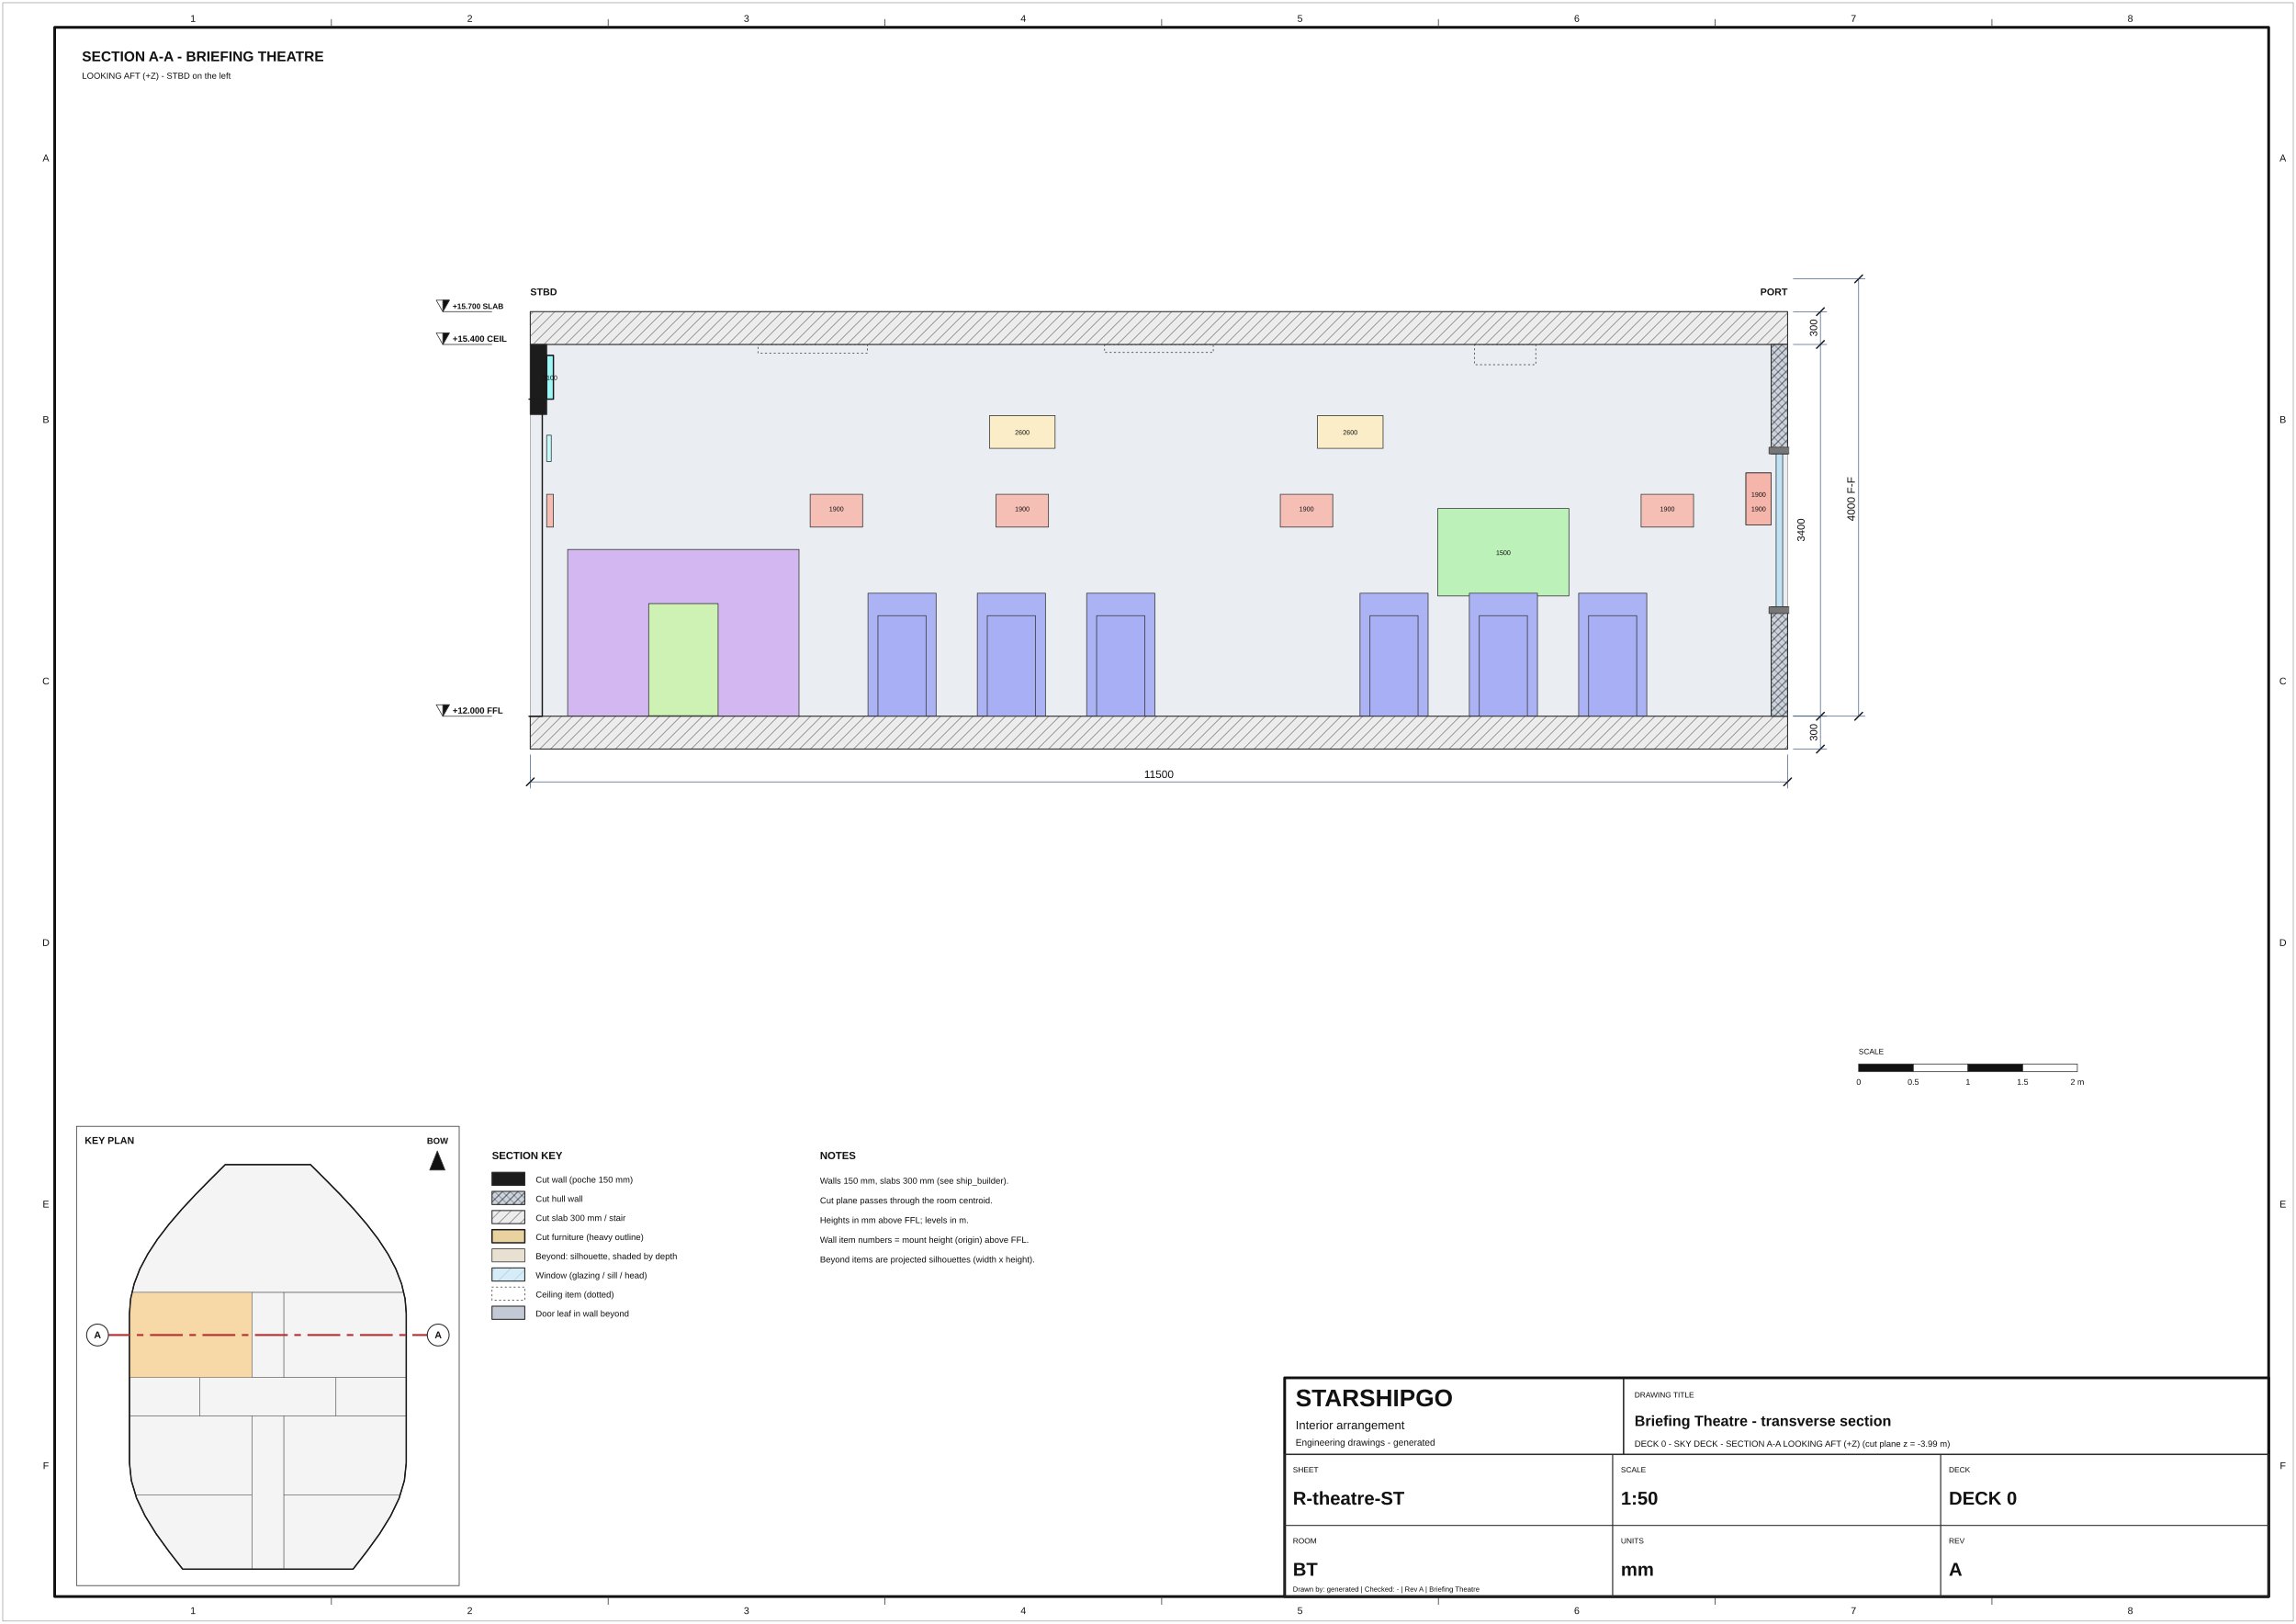
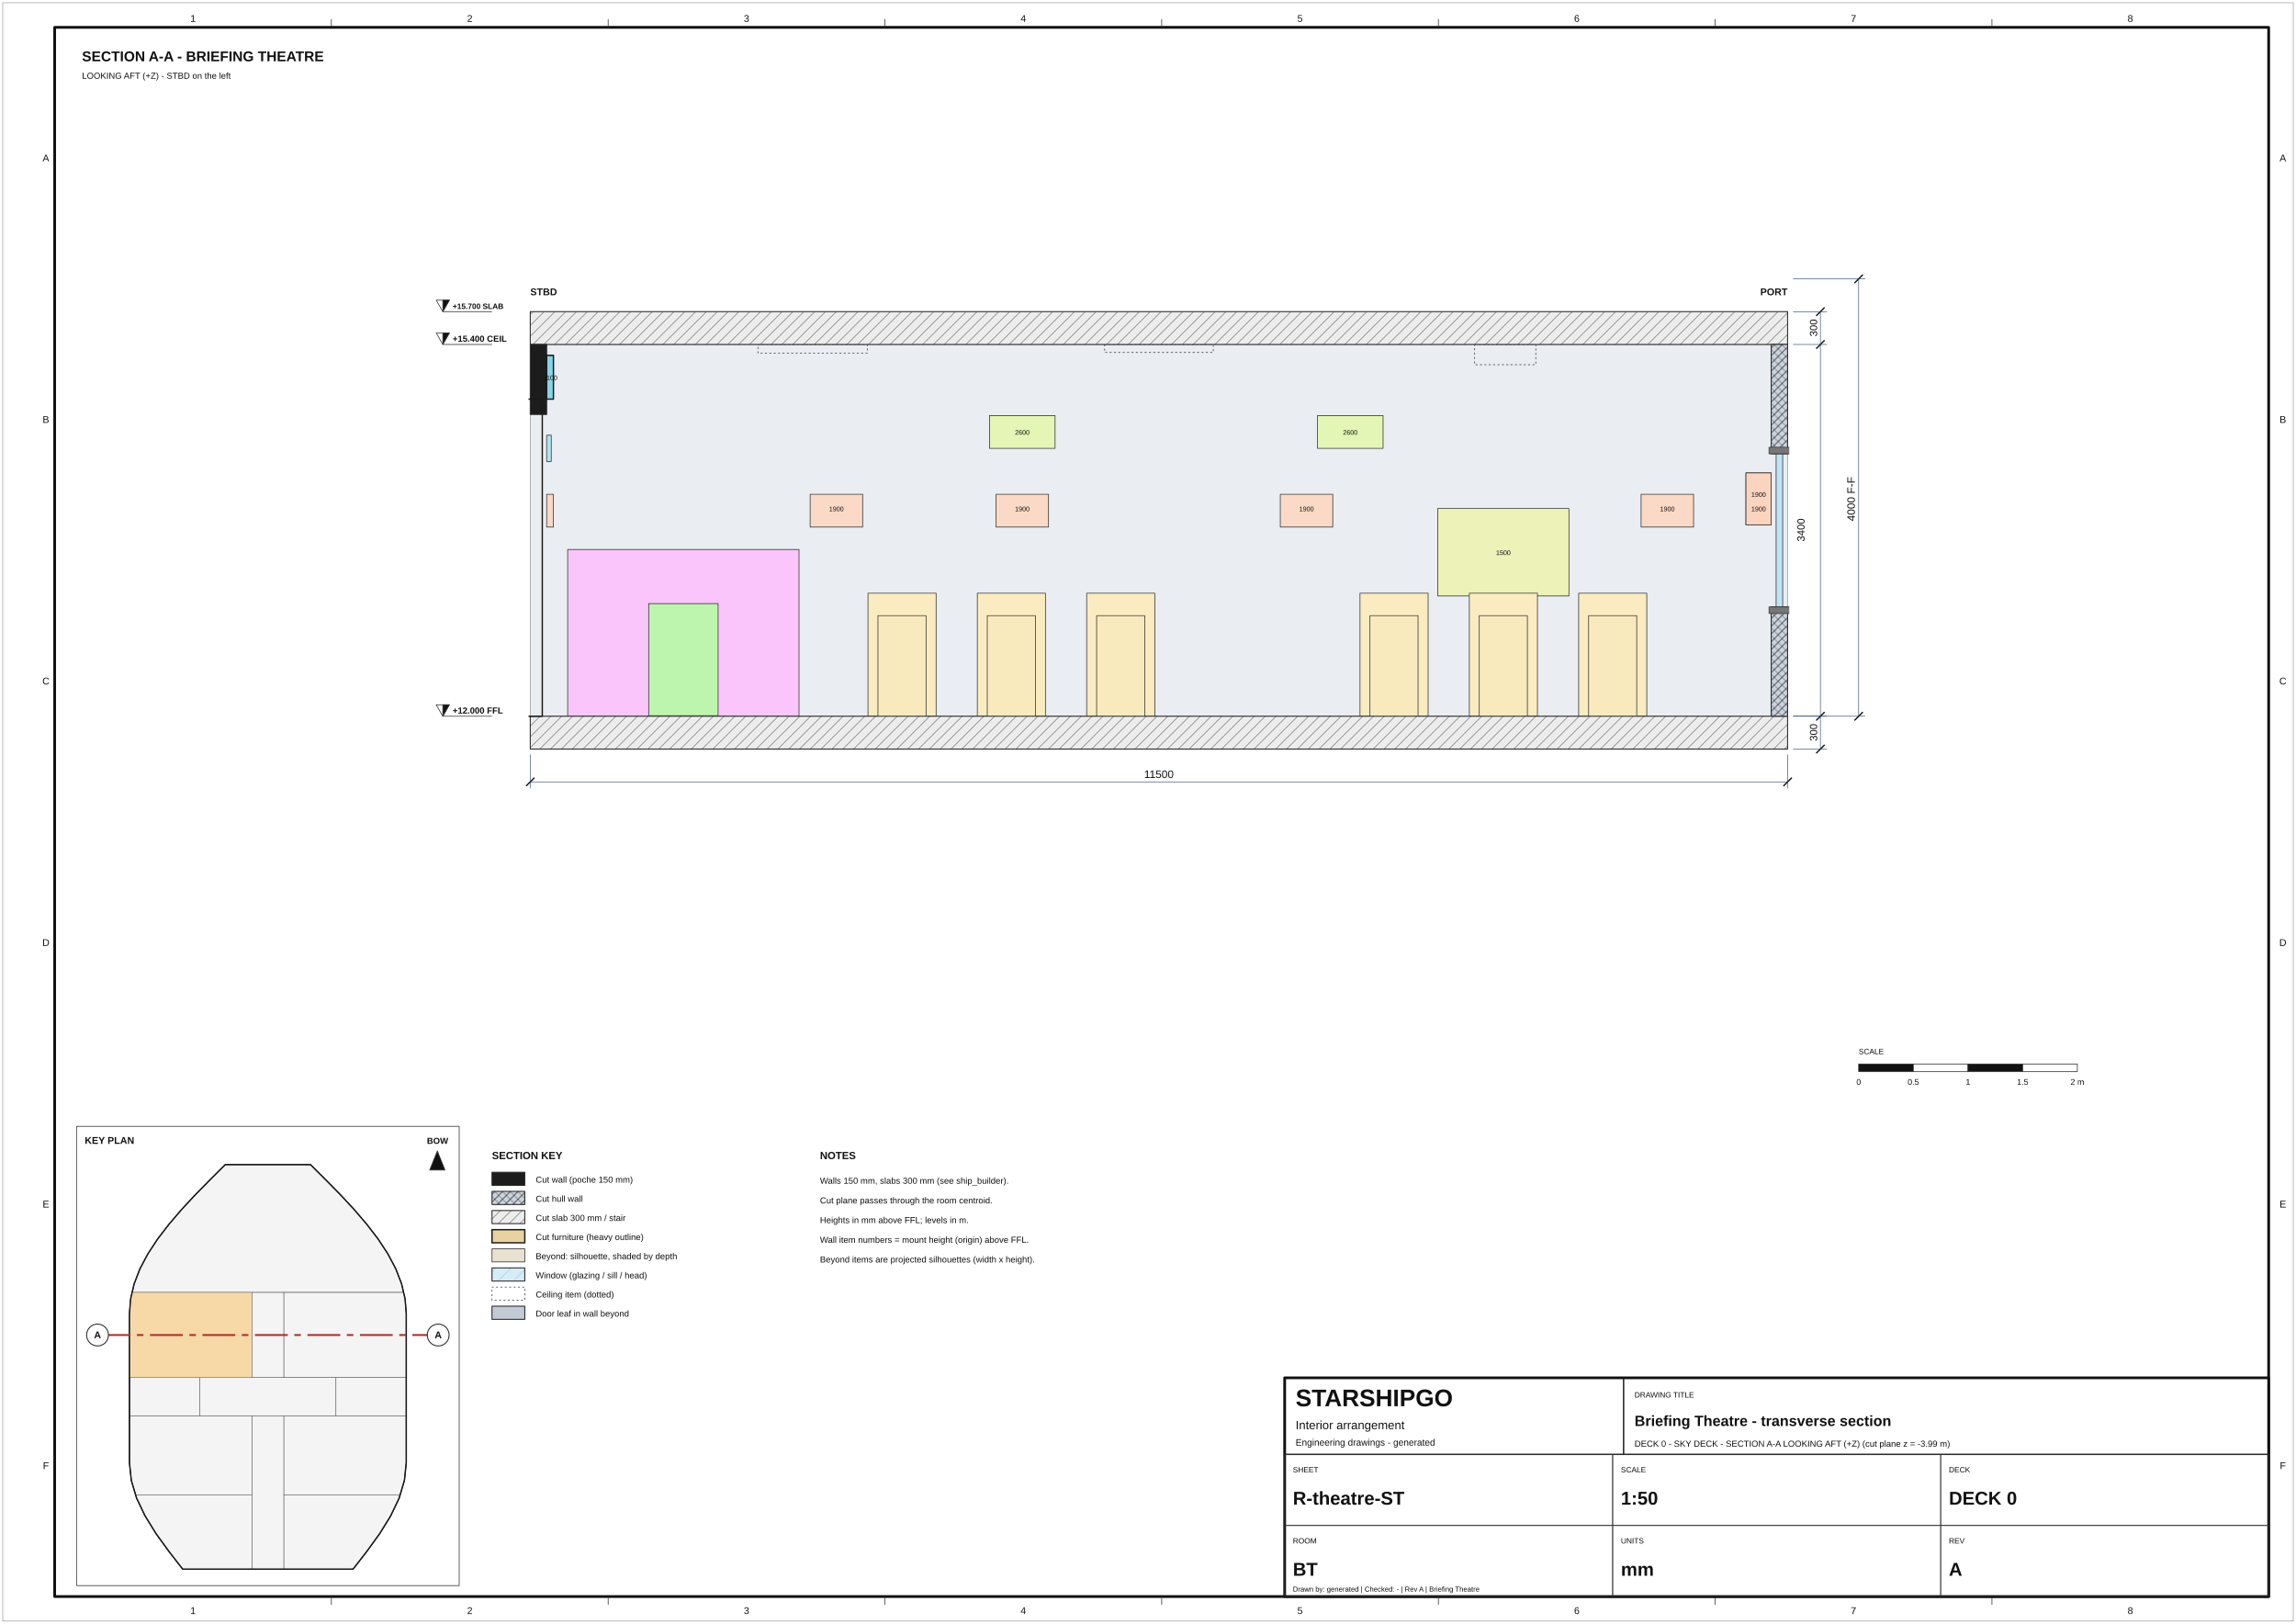
<svg xmlns="http://www.w3.org/2000/svg" width="420mm" height="297mm" viewBox="0 0 420 297">
  <style>
.t{font-family:Arial, Helvetica, 'DejaVu Sans', sans-serif;fill:#111}
.b{font-weight:bold}.i{font-style:italic}
.h{stroke:#111;stroke-width:.5;stroke-linejoin:round;stroke-linecap:round}
.m{stroke:#1a1a1a;stroke-width:.25;stroke-linejoin:round;stroke-linecap:round}
.n{stroke:#2a2a2a;stroke-width:.18;stroke-linejoin:round}
.f{stroke:#333;stroke-width:.13;stroke-linejoin:round}
.x{stroke:#555;stroke-width:.07}
.g{stroke:#9a9a9a;stroke-width:.1}
.gg{stroke:#c4c4c4;stroke-width:.08}
.d{stroke:#1d3c6e;stroke-width:.1}
.dsh{stroke:#222;stroke-width:.18;stroke-dasharray:1.6 .8}
.dot{stroke:#444;stroke-width:.14;stroke-dasharray:.25 .55;stroke-linecap:round}
.hid{stroke:#777;stroke-width:.12;stroke-dasharray:1 .7}
.cl{stroke:#b03030;stroke-width:.12;stroke-dasharray:5 1 1 1}
.cut{stroke:#b03030;stroke-width:.35;stroke-dasharray:6 1.2 1.2 1.2}
.red{stroke:#b03030;stroke-width:.13;stroke-dasharray:1.2 .7}
.none{stroke:none}
.halo{paint-order:stroke;stroke:#fff;stroke-width:.8;stroke-linejoin:round}
</style>
  <defs>
    <pattern id="hSlab" width="1.4" height="1.4" patternUnits="userSpaceOnUse" patternTransform="rotate(45)">
      <rect width="1.4" height="1.4" fill="#ececec" />
      <line x1="0" y1="0" x2="0" y2="1.4" stroke="#222" stroke-width=".13" />
    </pattern>
    <pattern id="hHull" width="1" height="1" patternUnits="userSpaceOnUse" patternTransform="rotate(45)">
      <rect width="1" height="1" fill="#c9d0da" />
      <line x1="0" y1="0" x2="0" y2="1" stroke="#111" stroke-width=".2" />
      <line x1="0" y1="0" x2="1" y2="0" stroke="#111" stroke-width=".1" />
    </pattern>
    <pattern id="hHole" width="1.6" height="1.6" patternUnits="userSpaceOnUse" patternTransform="rotate(-45)">
      <line x1="0" y1="0" x2="0" y2="1.6" stroke="#444" stroke-width=".12" />
    </pattern>
    <pattern id="hZone" width="1.8" height="1.8" patternUnits="userSpaceOnUse" patternTransform="rotate(45)">
      <line x1="0" y1="0" x2="0" y2="1.8" stroke="#d08080" stroke-width=".1" />
    </pattern>
    <pattern id="hPlen" width="1.6" height="1.6" patternUnits="userSpaceOnUse">
      <circle cx=".4" cy=".4" r=".12" fill="#888" />
      <circle cx="1.2" cy="1.2" r=".12" fill="#888" />
    </pattern>
    <pattern id="hGlass" width="2" height="2" patternUnits="userSpaceOnUse" patternTransform="rotate(45)">
      <rect width="2" height="2" fill="#d6ecf7" />
      <line x1="0" y1="0" x2="0" y2="2" stroke="#5a9abb" stroke-width=".08" />
    </pattern>
    <pattern id="hFloor" width="1.2" height="1.2" patternUnits="userSpaceOnUse" patternTransform="rotate(-45)">
      <rect width="1.2" height="1.2" fill="#f2f2f2" />
      <line x1="0" y1="0" x2="0" y2="1.2" stroke="#555" stroke-width=".1" />
    </pattern>
  </defs>
  <rect x="0" y="0" width="420" height="297" fill="#ffffff" />
  <text x="15" y="11.2" font-size="2.6" class="t b">SECTION A-A - BRIEFING THEATRE</text>
  <text x="15" y="14.4" font-size="1.6" class="t" fill="#555">LOOKING AFT (+Z)  -  STBD on the left</text>
  <clipPath id="clipA">
    <rect x="96.7" y="56.7" width="230.6" height="80.6" />
  </clipPath>
  <g clip-path="url(#clipA)">
    <polygon points="97,63 327,63 327,131 97,131" class="x" fill="#eaedf1" />
-     <polygon points="300.2,90.4 309.8,90.4 309.8,96.4 300.2,96.4" class="f" fill="#f6bfb5" />
-     <polygon points="234.2,90.4 243.8,90.4 243.8,96.4 234.2,96.4" class="f" fill="#f6bfb5" />
-     <polygon points="182.2,90.4 191.8,90.4 191.8,96.4 182.2,96.4" class="f" fill="#f6bfb5" />
-     <polygon points="148.2,90.4 157.8,90.4 157.8,96.4 148.2,96.4" class="f" fill="#f6bfb5" />
-     <polygon points="181,76 193,76 193,82 181,82" class="f" fill="#faedc7" />
-     <polygon points="241,76 253,76 253,82 241,82" class="f" fill="#faedc7" />
-     <polygon points="263,93 287,93 287,109 263,109" class="f" fill="#bcf2b9" />
-     <polygon points="319.38,86.5 324,86.5 324,96 319.38,96" class="f" fill="#f6bdb3" />
-     <polygon points="100,90.4 101.24,90.4 101.24,96.4 100,96.4" class="f" fill="#f5bcb2" />
-     <polygon points="103.84,100.5 146.16,100.5 146.16,131 103.84,131" class="f" fill="#d2b7f1" />
-     <polygon points="290.22,111.8 299.78,111.8 299.78,131 290.22,131" class="f" fill="#fac4cb" />
-     <polygon points="270.22,111.8 279.78,111.8 279.78,131 270.22,131" class="f" fill="#fac4cb" />
-     <polygon points="250.22,111.8 259.78,111.8 259.78,131 250.22,131" class="f" fill="#fac4cb" />
-     <polygon points="200.22,111.8 209.78,111.8 209.78,131 200.22,131" class="f" fill="#fac4cb" />
-     <polygon points="180.22,111.8 189.78,111.8 189.78,131 180.22,131" class="f" fill="#fac4cb" />
-     <polygon points="160.22,111.8 169.78,111.8 169.78,131 160.22,131" class="f" fill="#fac4cb" />
-     <polygon points="118.66,110.4 131.36,110.4 131.36,130.9 118.66,130.9" class="f" fill="#cef1b4" />
-     <polygon points="100,79.6 100.84,79.6 100.84,84.4 100,84.4" class="f" fill="#c1faf9" />
-     <polygon points="288.78,108.5 301.24,108.5 301.24,131 288.78,131" class="f" fill="#acb3f5" />
-     <polygon points="268.78,108.5 281.24,108.5 281.24,131 268.78,131" class="f" fill="#acb3f5" />
-     <polygon points="248.78,108.5 261.24,108.5 261.24,131 248.78,131" class="f" fill="#acb3f5" />
-     <polygon points="198.78,108.5 211.24,108.5 211.24,131 198.78,131" class="f" fill="#acb3f5" />
-     <polygon points="178.78,108.5 191.24,108.5 191.24,131 178.78,131" class="f" fill="#acb3f5" />
-     <polygon points="158.78,108.5 171.24,108.5 171.24,131 158.78,131" class="f" fill="#acb3f5" />
+     <polygon points="300.2,90.4 309.8,90.4 309.8,96.4 300.2,96.4" class="f" fill="#fadac7" />
+     <polygon points="234.2,90.4 243.8,90.4 243.8,96.4 234.2,96.4" class="f" fill="#fadac7" />
+     <polygon points="182.2,90.4 191.8,90.4 191.8,96.4 182.2,96.4" class="f" fill="#fadac7" />
+     <polygon points="148.2,90.4 157.8,90.4 157.8,96.4 148.2,96.4" class="f" fill="#fadac7" />
+     <polygon points="181,76 193,76 193,82 181,82" class="f" fill="#e3f6b5" />
+     <polygon points="241,76 253,76 253,82 241,82" class="f" fill="#e3f6b5" />
+     <polygon points="263,93 287,93 287,109 263,109" class="f" fill="#edf2b9" />
+     <polygon points="319.38,86.5 324,86.5 324,96 319.38,96" class="f" fill="#fad9c6" />
+     <polygon points="100,90.4 101.24,90.4 101.24,96.4 100,96.4" class="f" fill="#fad8c5" />
+     <polygon points="103.84,100.5 146.16,100.5 146.16,131 103.84,131" class="f" fill="#fac5fa" />
+     <polygon points="290.22,111.8 299.78,111.8 299.78,131 290.22,131" class="f" fill="#f5cdb0" />
+     <polygon points="270.22,111.8 279.78,111.8 279.78,131 270.22,131" class="f" fill="#f5cdb0" />
+     <polygon points="250.22,111.8 259.78,111.8 259.78,131 250.22,131" class="f" fill="#f5cdb0" />
+     <polygon points="200.22,111.8 209.78,111.8 209.78,131 200.22,131" class="f" fill="#f5cdb0" />
+     <polygon points="180.22,111.8 189.78,111.8 189.78,131 180.22,131" class="f" fill="#f5cdb0" />
+     <polygon points="160.22,111.8 169.78,111.8 169.78,131 160.22,131" class="f" fill="#f5cdb0" />
+     <polygon points="118.66,110.4 131.36,110.4 131.36,130.9 118.66,130.9" class="f" fill="#bef5ae" />
+     <polygon points="100,79.6 100.84,79.6 100.84,84.4 100,84.4" class="f" fill="#b2e4f1" />
+     <polygon points="288.78,108.5 301.24,108.5 301.24,131 288.78,131" class="f" fill="#faebc1" />
+     <polygon points="268.78,108.5 281.24,108.5 281.24,131 268.78,131" class="f" fill="#faebc1" />
+     <polygon points="248.78,108.5 261.24,108.5 261.24,131 248.78,131" class="f" fill="#faebc1" />
+     <polygon points="198.78,108.5 211.24,108.5 211.24,131 198.78,131" class="f" fill="#faebc1" />
+     <polygon points="178.78,108.5 191.24,108.5 191.24,131 178.78,131" class="f" fill="#faebc1" />
+     <polygon points="158.78,108.5 171.24,108.5 171.24,131 158.78,131" class="f" fill="#faebc1" />
    <polygon points="269.74,63 280.94,63 280.94,66.7 269.74,66.7" class="dot" fill="none" />
    <polygon points="202.06,63 221.94,63 221.94,64.46 202.06,64.46" class="dot" fill="none" />
    <polygon points="138.66,63 158.66,63 158.66,64.58 138.66,64.58" class="dot" fill="none" />
-     <polygon points="319.38,86.5 324,86.5 324,96 319.38,96" class="f" fill="#f5b5aa" />
-     <polygon points="290.6,112.6 299.4,112.6 299.4,131.16 290.6,131.16" class="f" fill="#a8aff4" />
-     <polygon points="270.6,112.6 279.4,112.6 279.4,131.16 270.6,131.16" class="f" fill="#a8aff4" />
-     <polygon points="250.6,112.6 259.4,112.6 259.4,131.16 250.6,131.16" class="f" fill="#a8aff4" />
-     <polygon points="200.6,112.6 209.4,112.6 209.4,131.16 200.6,131.16" class="f" fill="#a8aff4" />
-     <polygon points="180.6,112.6 189.4,112.6 189.4,131.16 180.6,131.16" class="f" fill="#a8aff4" />
-     <polygon points="160.6,112.6 169.4,112.6 169.4,131.16 160.6,131.16" class="f" fill="#a8aff4" />
+     <polygon points="319.38,86.5 324,86.5 324,96 319.38,96" class="f" fill="#fad4bf" />
+     <polygon points="290.6,112.6 299.4,112.6 299.4,131.16 290.6,131.16" class="f" fill="#f9eabe" />
+     <polygon points="270.6,112.6 279.4,112.6 279.4,131.16 270.6,131.16" class="f" fill="#f9eabe" />
+     <polygon points="250.6,112.6 259.4,112.6 259.4,131.16 250.6,131.16" class="f" fill="#f9eabe" />
+     <polygon points="200.6,112.6 209.4,112.6 209.4,131.16 200.6,131.16" class="f" fill="#f9eabe" />
+     <polygon points="180.6,112.6 189.4,112.6 189.4,131.16 180.6,131.16" class="f" fill="#f9eabe" />
+     <polygon points="160.6,112.6 169.4,112.6 169.4,131.16 160.6,131.16" class="f" fill="#f9eabe" />
    <polygon points="94.4,73 99.2,73 99.2,131 94.4,131" class="f" fill="none" />
-     <polygon points="100,65 101.24,65 101.24,73 100,73" class="f" fill="#bcf9f9" />
+     <polygon points="100,65 101.24,65 101.24,73 100,73" class="f" fill="#ade2f0" />
    <polygon points="97,131 327,131 327,137 97,137" class="n" fill="url(#hSlab)" />
    <polygon points="97,57 327,57 327,63 97,63" class="n" fill="url(#hSlab)" />
    <polygon points="97,63 100,63 100,75.8 97,75.8" class="n" fill="#1c1c1c" />
    <polygon points="324,111 327,111 327,131 324,131" class="n" fill="url(#hHull)" />
    <polygon points="324,63 327,63 327,83 324,83" class="n" fill="url(#hHull)" />
    <polygon points="324.9,83 326.1,83 326.1,111 324.9,111" class="f" fill="#bfe3f5" />
    <polygon points="323.6,111 327.4,111 327.4,112.2 323.6,112.2" class="f" fill="#777" />
    <polygon points="323.6,81.8 327.4,81.8 327.4,83 323.6,83" class="f" fill="#777" />
    <polygon points="94.4,73 99.2,73 99.2,131 94.4,131" class="m" fill="none" />
-     <polygon points="100,65 101.24,65 101.24,73 100,73" class="m" fill="#9ef7f6" />
+     <polygon points="100,65 101.24,65 101.24,73 100,73" class="m" fill="#87d5e9" />
  </g>
  <text x="275" y="101.5" font-size="1.2" class="t" text-anchor="middle" fill="#444">1500</text>
  <text x="247" y="79.5" font-size="1.2" class="t" text-anchor="middle" fill="#444">2600</text>
  <text x="187" y="79.5" font-size="1.2" class="t" text-anchor="middle" fill="#444">2600</text>
  <text x="305" y="93.5" font-size="1.2" class="t" text-anchor="middle" fill="#444">1900</text>
  <text x="239" y="93.5" font-size="1.2" class="t" text-anchor="middle" fill="#444">1900</text>
  <text x="187" y="93.5" font-size="1.2" class="t" text-anchor="middle" fill="#444">1900</text>
  <text x="153" y="93.5" font-size="1.2" class="t" text-anchor="middle" fill="#444">1900</text>
  <text x="321.69" y="93.5" font-size="1.2" class="t" text-anchor="middle" fill="#444">1900</text>
  <text x="321.69" y="90.86" font-size="1.2" class="t" text-anchor="middle" fill="#444">1900</text>
  <text x="100.62" y="69.5" font-size="1.2" class="t" text-anchor="middle" fill="#444">3100</text>
  <text x="97" y="54" font-size="1.8" class="t b">STBD</text>
  <text x="327" y="54" font-size="1.8" class="t b" text-anchor="end">PORT</text>
  <line x1="333" y1="137" x2="333" y2="57" class="d" />
  <line x1="332.3" y1="137.7" x2="333.7" y2="136.3" class="m" />
  <line x1="328" y1="137" x2="334.2" y2="137" class="d" />
  <line x1="332.3" y1="131.7" x2="333.7" y2="130.3" class="m" />
  <line x1="328" y1="131" x2="334.2" y2="131" class="d" />
  <line x1="332.3" y1="63.7" x2="333.7" y2="62.3" class="m" />
  <line x1="328" y1="63" x2="334.2" y2="63" class="d" />
  <line x1="332.3" y1="57.7" x2="333.7" y2="56.3" class="m" />
  <line x1="328" y1="57" x2="334.2" y2="57" class="d" />
  <text x="332.4" y="135.54" font-size="1.9" class="t" transform="rotate(-90 332.4 135.54)">300</text>
  <text x="330.1" y="99.05" font-size="1.9" class="t" transform="rotate(-90 330.1 99.05)">3400</text>
  <text x="332.4" y="61.54" font-size="1.9" class="t" transform="rotate(-90 332.4 61.54)">300</text>
  <line x1="340" y1="51" x2="340" y2="131" class="d" />
  <line x1="339.3" y1="51.7" x2="340.7" y2="50.3" class="m" />
  <line x1="339.3" y1="131.7" x2="340.7" y2="130.3" class="m" />
  <line x1="328" y1="51" x2="341.2" y2="51" class="d" />
  <line x1="328" y1="131" x2="341.2" y2="131" class="d" />
  <text x="339.3" y="95.32" font-size="2" class="t" transform="rotate(-90 339.3 95.32)">4000 F-F</text>
  <line x1="81" y1="131" x2="90" y2="131" class="f" />
  <polygon points="81,131 79.8,128.9 82.2,128.9" class="f" fill="#fff" />
  <polygon points="81,131 82.2,128.9 81,128.9" class="f" fill="#111" />
  <text x="82.8" y="130.5" font-size="1.6" class="t b">+12.000 FFL</text>
  <line x1="81" y1="63" x2="90" y2="63" class="f" />
  <polygon points="81,63 79.8,60.9 82.2,60.9" class="f" fill="#fff" />
  <polygon points="81,63 82.2,60.9 81,60.9" class="f" fill="#111" />
  <text x="82.8" y="62.5" font-size="1.6" class="t b">+15.400 CEIL</text>
  <line x1="81" y1="57" x2="90" y2="57" class="f" />
  <polygon points="81,57 79.8,54.9 82.2,54.9" class="f" fill="#fff" />
  <polygon points="81,57 82.2,54.9 81,54.9" class="f" fill="#111" />
  <text x="82.8" y="56.5" font-size="1.4" class="t b">+15.700 SLAB</text>
  <line x1="97" y1="143" x2="327" y2="143" class="d" />
  <line x1="96.3" y1="143.7" x2="97.7" y2="142.3" class="m" />
  <line x1="326.3" y1="143.7" x2="327.7" y2="142.3" class="m" />
  <line x1="97" y1="138" x2="97" y2="144.2" class="d" />
  <line x1="327" y1="138" x2="327" y2="144.2" class="d" />
  <text x="212" y="142.3" font-size="2" class="t" text-anchor="middle">11500</text>
  <text x="340" y="192.8" font-size="1.4" class="t" fill="#666">SCALE</text>
  <rect x="340" y="194.6" width="10" height="1.4" class="f" fill="#111" />
  <rect x="350" y="194.6" width="10" height="1.4" class="f" fill="#fff" />
  <rect x="360" y="194.6" width="10" height="1.4" class="f" fill="#111" />
  <rect x="370" y="194.6" width="10" height="1.4" class="f" fill="#fff" />
  <text x="340" y="198.4" font-size="1.5" class="t" text-anchor="middle">0</text>
  <text x="350" y="198.4" font-size="1.5" class="t" text-anchor="middle">0.5</text>
  <text x="360" y="198.4" font-size="1.5" class="t" text-anchor="middle">1</text>
  <text x="370" y="198.4" font-size="1.5" class="t" text-anchor="middle">1.5</text>
  <text x="380" y="198.4" font-size="1.5" class="t" text-anchor="middle">2 m</text>
  <rect x="14" y="206" width="70" height="84" class="f" fill="none" />
  <text x="15.5" y="209.2" font-size="1.8" class="t b">KEY PLAN</text>
  <polygon points="56.79,213 59.53,215.73 62.21,218.45 64.75,221.18 67.09,223.91 69.18,226.63 70.97,229.36 72.41,232.08 73.46,234.81 74.1,237.54 74.32,240.26 74.32,267.53 73.98,270.77 73.01,274.02 71.46,277.26 69.45,280.51 67.1,283.75 64.58,287 33.42,287 30.9,283.75 28.55,280.51 26.54,277.26 24.99,274.02 24.02,270.77 23.68,267.53 23.68,240.26 23.9,237.54 24.54,234.81 25.59,232.08 27.03,229.36 28.82,226.63 30.91,223.91 33.25,221.18 35.79,218.45 38.47,215.73 41.21,213" class="n" fill="#f4f4f4" />
  <polygon points="46.08,236.37 51.92,236.37 51.92,251.95 46.08,251.95" class="x" fill="none" />
  <polygon points="46.08,258.96 51.92,258.96 51.92,287 46.08,287" class="x" fill="none" />
  <polygon points="36.54,251.95 61.46,251.95 61.46,258.96 36.54,258.96" class="x" fill="none" />
  <polygon points="23.68,251.95 36.54,251.95 36.54,258.96 23.68,258.96" class="x" fill="none" />
  <polygon points="61.46,251.95 74.32,251.95 74.32,258.96 61.46,258.96" class="x" fill="none" />
  <polygon points="24.54,234.81 25.59,232.08 27.03,229.36 28.82,226.63 30.91,223.91 33.25,221.18 35.79,218.45 38.47,215.73 41.21,213 56.79,213 59.53,215.73 62.21,218.45 64.75,221.18 67.09,223.91 69.18,226.63 70.97,229.36 72.41,232.08 73.46,234.81 73.83,236.37 24.17,236.37" class="x" fill="none" />
  <polygon points="23.68,240.26 23.9,237.54 24.17,236.37 46.08,236.37 46.08,251.95 23.68,251.95" class="x" fill="#f7d9a8" />
  <polygon points="51.92,236.37 73.83,236.37 74.1,237.54 74.32,240.26 74.32,251.95 51.92,251.95" class="x" fill="none" />
  <polygon points="24.02,270.77 23.68,267.53 23.68,258.96 46.08,258.96 46.08,273.37 24.79,273.37" class="x" fill="none" />
  <polygon points="30.9,283.75 28.55,280.51 26.54,277.26 24.99,274.02 24.79,273.37 46.08,273.37 46.08,287 33.42,287" class="x" fill="none" />
  <polygon points="51.92,258.96 74.32,258.96 74.32,267.53 73.98,270.77 73.21,273.37 51.92,273.37" class="x" fill="none" />
  <polygon points="51.92,273.37 73.21,273.37 73.01,274.02 71.46,277.26 69.45,280.51 67.1,283.75 64.58,287 51.92,287" class="x" fill="none" />
  <polygon points="56.79,213 59.53,215.73 62.21,218.45 64.75,221.18 67.09,223.91 69.18,226.63 70.97,229.36 72.41,232.08 73.46,234.81 74.1,237.54 74.32,240.26 74.32,267.53 73.98,270.77 73.01,274.02 71.46,277.26 69.45,280.51 67.1,283.75 64.58,287 33.42,287 30.9,283.75 28.55,280.51 26.54,277.26 24.99,274.02 24.02,270.77 23.68,267.53 23.68,240.26 23.9,237.54 24.54,234.81 25.59,232.08 27.03,229.36 28.82,226.63 30.91,223.91 33.25,221.18 35.79,218.45 38.47,215.73 41.21,213" class="m" fill="none" />
  <line x1="17.84" y1="244.17" x2="80.16" y2="244.17" class="cut" />
  <circle cx="17.84" cy="244.17" r="2" class="n" fill="#fff" />
  <text x="17.84" y="244.77" font-size="1.8" class="t b" text-anchor="middle">A</text>
  <circle cx="80.16" cy="244.17" r="2" class="n" fill="#fff" />
  <text x="80.16" y="244.77" font-size="1.8" class="t b" text-anchor="middle">A</text>
  <text x="82" y="209.2" font-size="1.6" class="t b" text-anchor="end">BOW</text>
  <polygon points="80,210.5 81.4,214 78.6,214" class="f" fill="#111" />
  <text x="90" y="212" font-size="1.9" class="t b">SECTION KEY</text>
  <rect x="90" y="214.4" width="6" height="2.4" class="n" fill="#1c1c1c" />
  <text x="98" y="216.3" font-size="1.6" class="t">Cut wall (poche 150 mm)</text>
  <rect x="90" y="217.9" width="6" height="2.4" class="n" fill="url(#hHull)" />
  <text x="98" y="219.8" font-size="1.6" class="t">Cut hull wall</text>
  <rect x="90" y="221.4" width="6" height="2.4" class="n" fill="url(#hSlab)" />
  <text x="98" y="223.3" font-size="1.6" class="t">Cut slab 300 mm / stair</text>
  <rect x="90" y="224.9" width="6" height="2.4" class="m" fill="#e8d2a0" />
  <text x="98" y="226.8" font-size="1.6" class="t">Cut furniture (heavy outline)</text>
  <rect x="90" y="228.4" width="6" height="2.4" class="f" fill="#e8e0d0" />
  <text x="98" y="230.3" font-size="1.6" class="t">Beyond: silhouette, shaded by depth</text>
  <rect x="90" y="231.9" width="6" height="2.4" class="n" fill="url(#hGlass)" />
  <text x="98" y="233.8" font-size="1.6" class="t">Window (glazing / sill / head)</text>
  <rect x="90" y="235.4" width="6" height="2.4" class="dot" fill="none" />
  <text x="98" y="237.3" font-size="1.6" class="t">Ceiling item (dotted)</text>
  <rect x="90" y="238.9" width="6" height="2.4" class="n" fill="#c3cad6" />
  <text x="98" y="240.8" font-size="1.6" class="t">Door leaf in wall beyond</text>
  <text x="150" y="212" font-size="1.9" class="t b">NOTES</text>
  <text x="150" y="216.5" font-size="1.6" class="t">Walls 150 mm, slabs 300 mm (see ship_builder).</text>
  <text x="150" y="220.1" font-size="1.6" class="t">Cut plane passes through the room centroid.</text>
  <text x="150" y="223.7" font-size="1.6" class="t">Heights in mm above FFL; levels in m.</text>
  <text x="150" y="227.3" font-size="1.6" class="t">Wall item numbers = mount height (origin) above FFL.</text>
  <text x="150" y="230.9" font-size="1.6" class="t">Beyond items are projected silhouettes (width x height).</text>
  <rect x="0.5" y="0.5" width="419" height="296" class="x" fill="none" />
  <rect x="10" y="5" width="405" height="287" class="h" fill="none" />
  <text x="35.31" y="4" font-size="1.8" class="t" text-anchor="middle">1</text>
  <text x="35.31" y="295.2" font-size="1.8" class="t" text-anchor="middle">1</text>
  <text x="85.94" y="4" font-size="1.8" class="t" text-anchor="middle">2</text>
  <text x="85.94" y="295.2" font-size="1.8" class="t" text-anchor="middle">2</text>
  <line x1="60.62" y1="3.5" x2="60.62" y2="5" class="f" />
  <line x1="60.62" y1="292" x2="60.62" y2="293.5" class="f" />
  <text x="136.56" y="4" font-size="1.8" class="t" text-anchor="middle">3</text>
  <text x="136.56" y="295.2" font-size="1.8" class="t" text-anchor="middle">3</text>
  <line x1="111.25" y1="3.5" x2="111.25" y2="5" class="f" />
  <line x1="111.25" y1="292" x2="111.25" y2="293.5" class="f" />
  <text x="187.19" y="4" font-size="1.8" class="t" text-anchor="middle">4</text>
  <text x="187.19" y="295.2" font-size="1.8" class="t" text-anchor="middle">4</text>
  <line x1="161.88" y1="3.5" x2="161.88" y2="5" class="f" />
  <line x1="161.88" y1="292" x2="161.88" y2="293.5" class="f" />
  <text x="237.81" y="4" font-size="1.8" class="t" text-anchor="middle">5</text>
  <text x="237.81" y="295.2" font-size="1.8" class="t" text-anchor="middle">5</text>
  <line x1="212.5" y1="3.5" x2="212.5" y2="5" class="f" />
  <line x1="212.5" y1="292" x2="212.5" y2="293.5" class="f" />
  <text x="288.44" y="4" font-size="1.8" class="t" text-anchor="middle">6</text>
  <text x="288.44" y="295.2" font-size="1.8" class="t" text-anchor="middle">6</text>
  <line x1="263.12" y1="3.5" x2="263.12" y2="5" class="f" />
  <line x1="263.12" y1="292" x2="263.12" y2="293.5" class="f" />
  <text x="339.06" y="4" font-size="1.8" class="t" text-anchor="middle">7</text>
  <text x="339.06" y="295.2" font-size="1.8" class="t" text-anchor="middle">7</text>
  <line x1="313.75" y1="3.5" x2="313.75" y2="5" class="f" />
  <line x1="313.75" y1="292" x2="313.75" y2="293.5" class="f" />
  <text x="389.69" y="4" font-size="1.8" class="t" text-anchor="middle">8</text>
  <text x="389.69" y="295.2" font-size="1.8" class="t" text-anchor="middle">8</text>
  <line x1="364.38" y1="3.5" x2="364.38" y2="5" class="f" />
  <line x1="364.38" y1="292" x2="364.38" y2="293.5" class="f" />
  <text x="8.4" y="29.52" font-size="1.8" class="t" text-anchor="middle">A</text>
  <text x="417.6" y="29.52" font-size="1.8" class="t" text-anchor="middle">A</text>
  <text x="8.4" y="77.35" font-size="1.8" class="t" text-anchor="middle">B</text>
  <text x="417.6" y="77.35" font-size="1.8" class="t" text-anchor="middle">B</text>
  <text x="8.4" y="125.18" font-size="1.8" class="t" text-anchor="middle">C</text>
  <text x="417.6" y="125.18" font-size="1.8" class="t" text-anchor="middle">C</text>
  <text x="8.4" y="173.02" font-size="1.8" class="t" text-anchor="middle">D</text>
  <text x="417.6" y="173.02" font-size="1.8" class="t" text-anchor="middle">D</text>
  <text x="8.4" y="220.85" font-size="1.8" class="t" text-anchor="middle">E</text>
  <text x="417.6" y="220.85" font-size="1.8" class="t" text-anchor="middle">E</text>
  <text x="8.4" y="268.68" font-size="1.8" class="t" text-anchor="middle">F</text>
  <text x="417.6" y="268.68" font-size="1.8" class="t" text-anchor="middle">F</text>
  <rect x="235" y="252" width="180" height="40" class="h" fill="#ffffff" />
  <line x1="235" y1="266" x2="415" y2="266" class="m" />
  <line x1="297" y1="252" x2="297" y2="266" class="m" />
  <text x="237" y="257.2" font-size="4.4" class="t b">STARSHIPGO</text>
  <text x="237" y="261.4" font-size="2.2" class="t">Interior arrangement</text>
  <text x="237" y="264.4" font-size="1.7" class="t" fill="#444">Engineering drawings - generated</text>
  <text x="299" y="255.6" font-size="1.4" class="t" fill="#666">DRAWING TITLE</text>
  <text x="299" y="260.8" font-size="2.7" class="t b">Briefing Theatre - transverse section</text>
  <text x="299" y="264.6" font-size="1.6" class="t">DECK 0 - SKY DECK  -  SECTION A-A LOOKING AFT (+Z)  (cut plane z = -3.99 m)</text>
  <rect x="235" y="266" width="60" height="13" class="f" fill="none" />
  <text x="236.5" y="269.3" font-size="1.4" class="t" fill="#666">SHEET</text>
  <text x="236.5" y="275.2" font-size="3.4" class="t b">R-theatre-ST</text>
  <rect x="295" y="266" width="60" height="13" class="f" fill="none" />
  <text x="296.5" y="269.3" font-size="1.4" class="t" fill="#666">SCALE</text>
  <text x="296.5" y="275.2" font-size="3.4" class="t b">1:50</text>
  <rect x="355" y="266" width="60" height="13" class="f" fill="none" />
  <text x="356.5" y="269.3" font-size="1.4" class="t" fill="#666">DECK</text>
  <text x="356.5" y="275.2" font-size="3.4" class="t b">DECK 0</text>
  <rect x="235" y="279" width="60" height="13" class="f" fill="none" />
  <text x="236.5" y="282.3" font-size="1.4" class="t" fill="#666">ROOM</text>
  <text x="236.5" y="288.2" font-size="3.4" class="t b">BT</text>
  <rect x="295" y="279" width="60" height="13" class="f" fill="none" />
  <text x="296.5" y="282.3" font-size="1.4" class="t" fill="#666">UNITS</text>
  <text x="296.5" y="288.2" font-size="3.4" class="t b">mm</text>
  <rect x="355" y="279" width="60" height="13" class="f" fill="none" />
  <text x="356.5" y="282.3" font-size="1.4" class="t" fill="#666">REV</text>
  <text x="356.5" y="288.2" font-size="3.4" class="t b">A</text>
  <text x="236.5" y="291.1" font-size="1.3" class="t" fill="#555">Drawn by: generated   |   Checked: -   |   Rev A   |   Briefing Theatre</text>
</svg>
